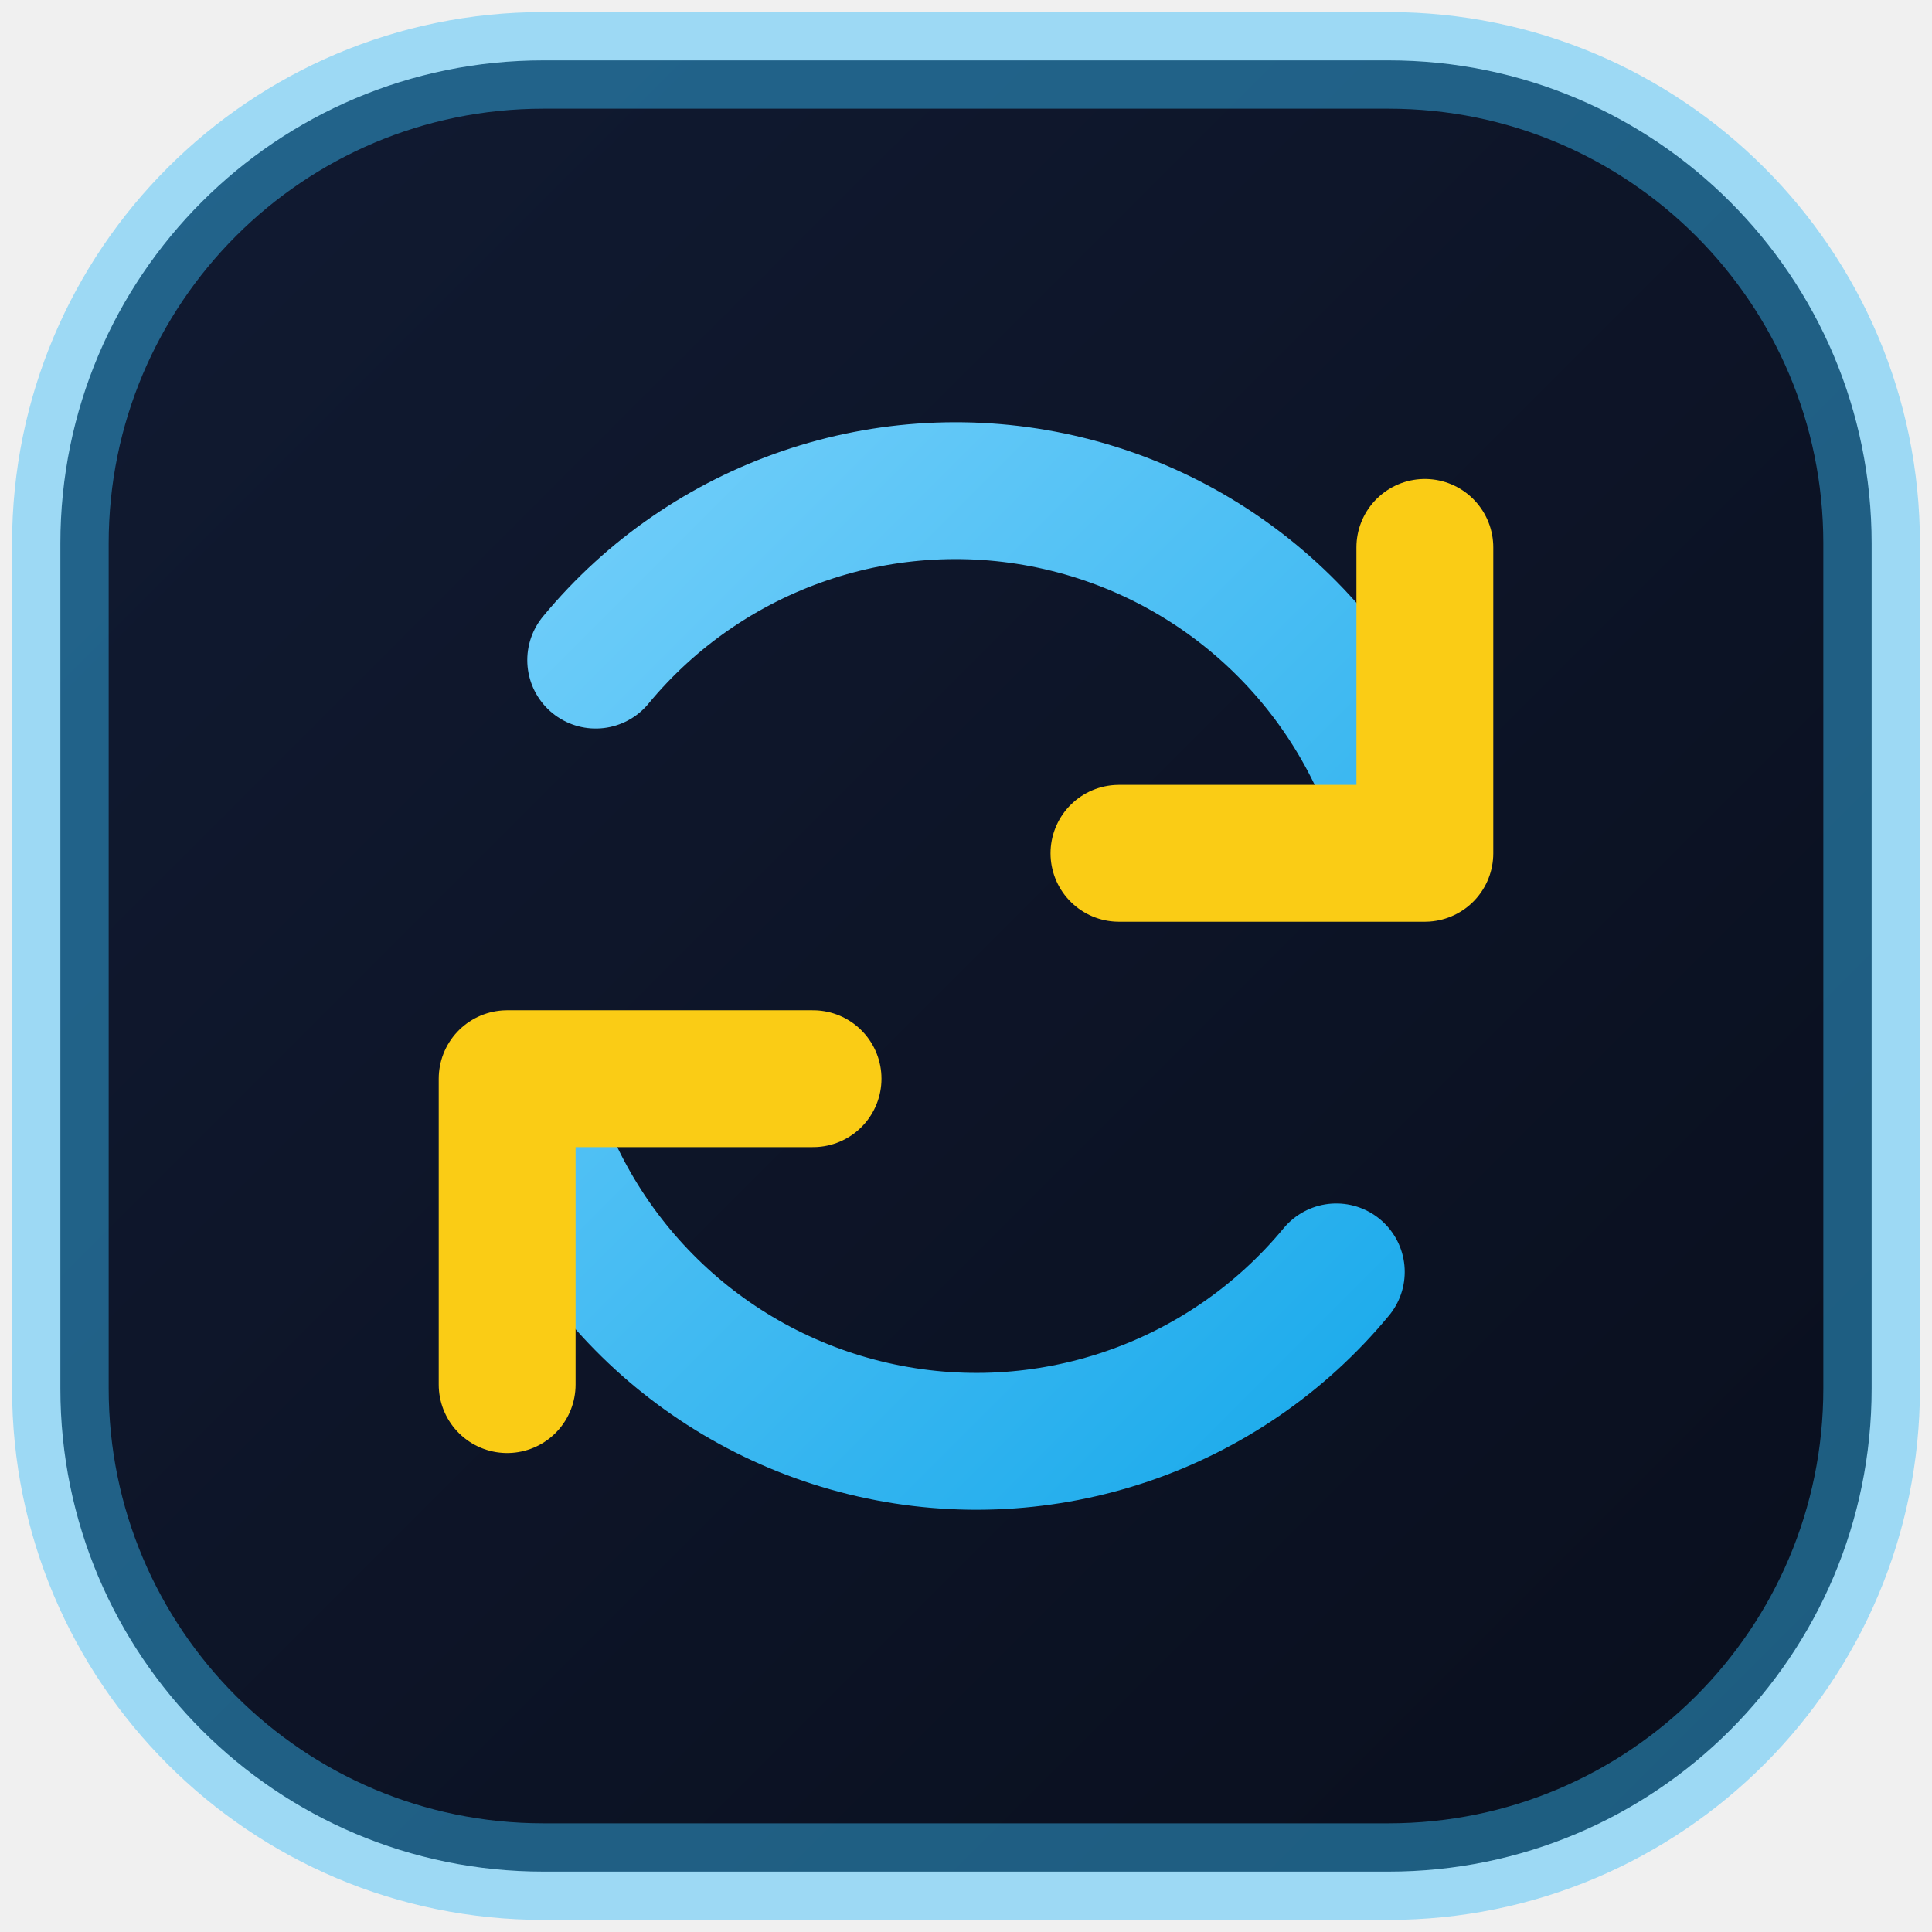
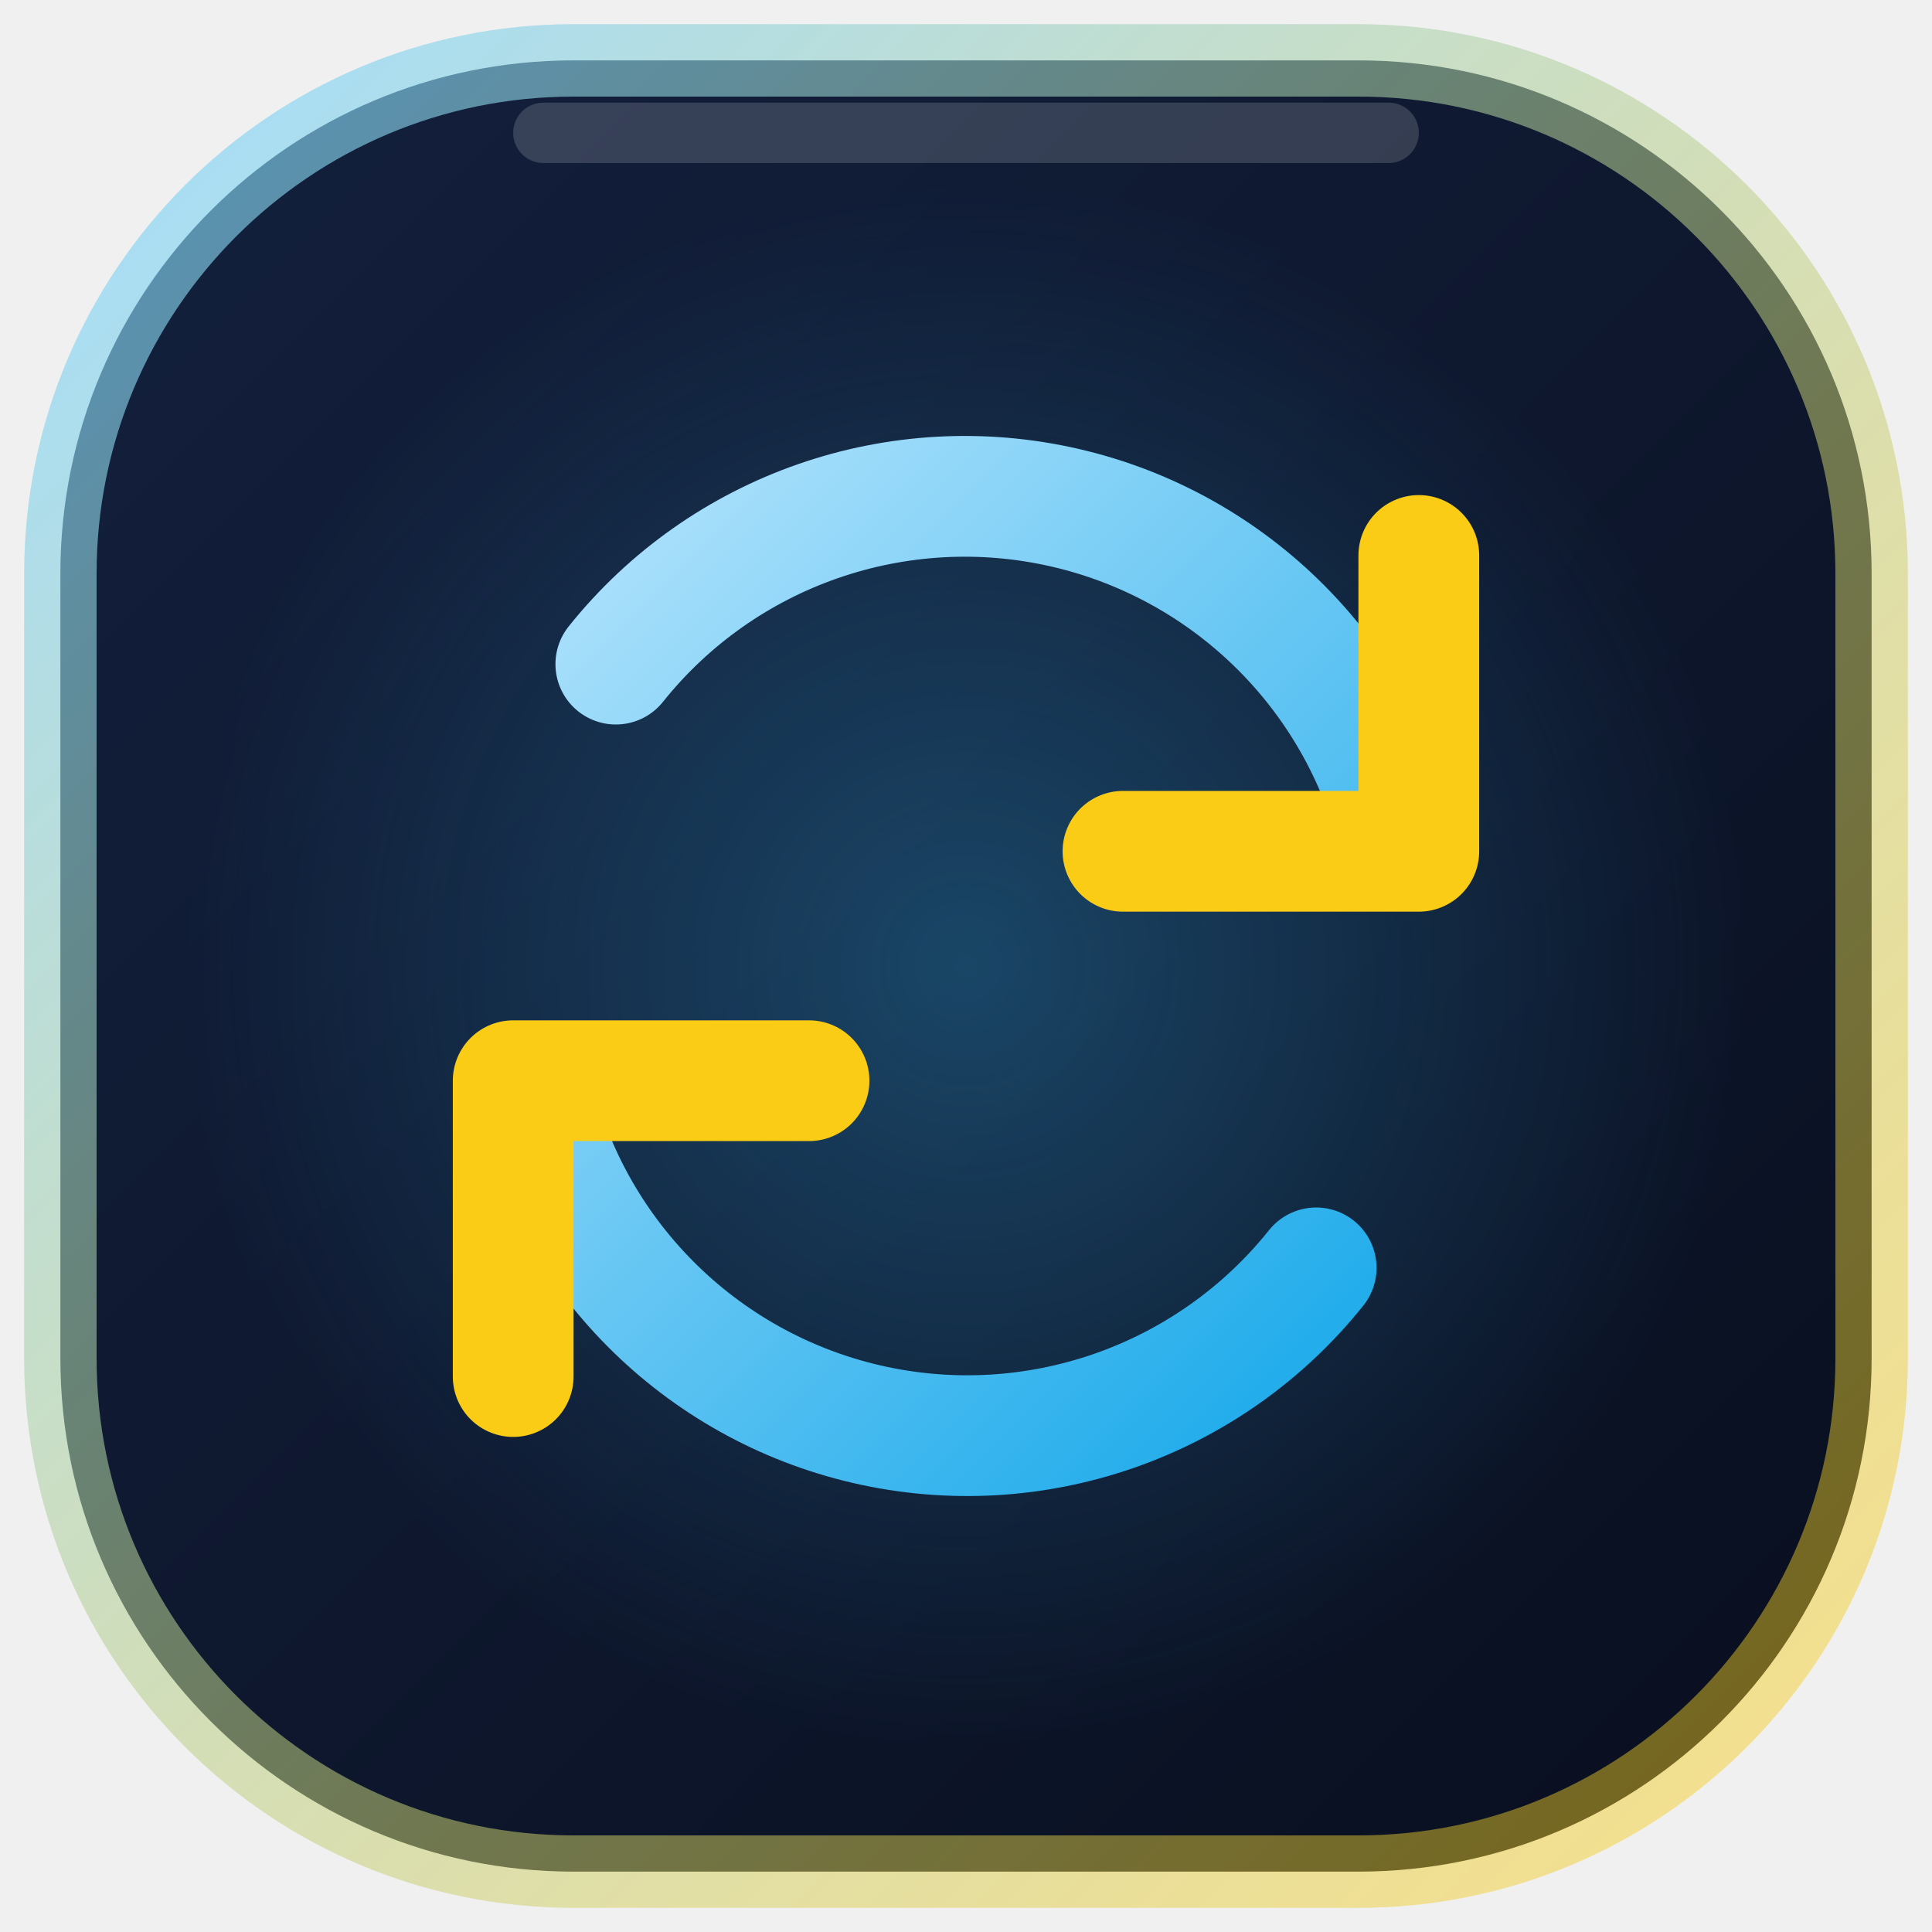
- <svg xmlns="http://www.w3.org/2000/svg" viewBox="0 0 24 24" width="24" height="24" fill="none">
+ <svg xmlns="http://www.w3.org/2000/svg" viewBox="0 0 32 32" width="32" height="32" fill="none">
  <defs>
-     <linearGradient id="bg" x1="0" y1="0" x2="24" y2="24" gradientUnits="userSpaceOnUse">
-       <stop offset="0%" stop-color="#111b33" />
-       <stop offset="100%" stop-color="#090e1c" />
+     <linearGradient id="bg" x1="2" y1="2" x2="30" y2="30" gradientUnits="userSpaceOnUse">
+       <stop offset="0%" stop-color="#13203d" />
+       <stop offset="100%" stop-color="#090f1f" />
    </linearGradient>
-     <linearGradient id="cy" x1="5" y1="5" x2="19" y2="19" gradientUnits="userSpaceOnUse">
-       <stop offset="0%" stop-color="#7dd3fc" />
+     <radialGradient id="gl" cx="16" cy="16" r="13" gradientUnits="userSpaceOnUse">
+       <stop offset="0%" stop-color="#38bdf8" stop-opacity="0.28" />
+       <stop offset="100%" stop-color="#38bdf8" stop-opacity="0" />
+     </radialGradient>
+     <linearGradient id="bd" x1="2" y1="2" x2="30" y2="30" gradientUnits="userSpaceOnUse">
+       <stop offset="0%" stop-color="#7dd3fc" stop-opacity="0.65" />
+       <stop offset="100%" stop-color="#facc15" stop-opacity="0.45" />
+     </linearGradient>
+     <linearGradient id="cy" x1="8" y1="8" x2="24" y2="24" gradientUnits="userSpaceOnUse">
+       <stop offset="0%" stop-color="#bae6fd" />
      <stop offset="100%" stop-color="#0ea5e9" />
    </linearGradient>
+     <style>
+       .sp { animation: spin 7s linear infinite; transform-origin: 16px 16px; }
+       @keyframes spin { from { transform: rotate(0deg); } to { transform: rotate(360deg); } }
+     </style>
  </defs>
-   <rect x="0.75" y="0.75" width="22.5" height="22.5" rx="6" fill="url(#bg)" stroke="#38bdf8" stroke-opacity="0.45" stroke-width="1.2" />
-   <path d="M17.5 10.5A5.8 5.8 0 0 0 7.4 8.2M6.5 13.5a5.8 5.8 0 0 0 10.1 2.3" stroke="url(#cy)" stroke-width="1.7" stroke-linecap="round" />
-   <path d="M17.7 6.8v3.8h-3.8M6.3 17.2v-3.8h3.8" stroke="#facc15" stroke-width="1.7" stroke-linecap="round" stroke-linejoin="round" />
+   <rect x="1" y="1" width="30" height="30" rx="8.5" fill="url(#bg)" stroke="url(#bd)" stroke-width="1.2" />
+   <rect x="2" y="2" width="28" height="28" rx="7.5" fill="url(#gl)" />
+   <path d="M9 2.2h14" stroke="#ffffff" stroke-opacity="0.16" stroke-width="1" stroke-linecap="round" />
+   <g class="sp">
+     <path d="M23.2 14A7.4 7.4 0 0 0 10.2 11M8.8 18a7.4 7.4 0 0 0 13 3" stroke="url(#cy)" stroke-width="2" stroke-linecap="round" />
+     <path d="M23.5 9.2v4.9h-4.9M8.5 22.8v-4.9h4.9" stroke="#facc15" stroke-width="2" stroke-linecap="round" stroke-linejoin="round" />
+   </g>
</svg>
